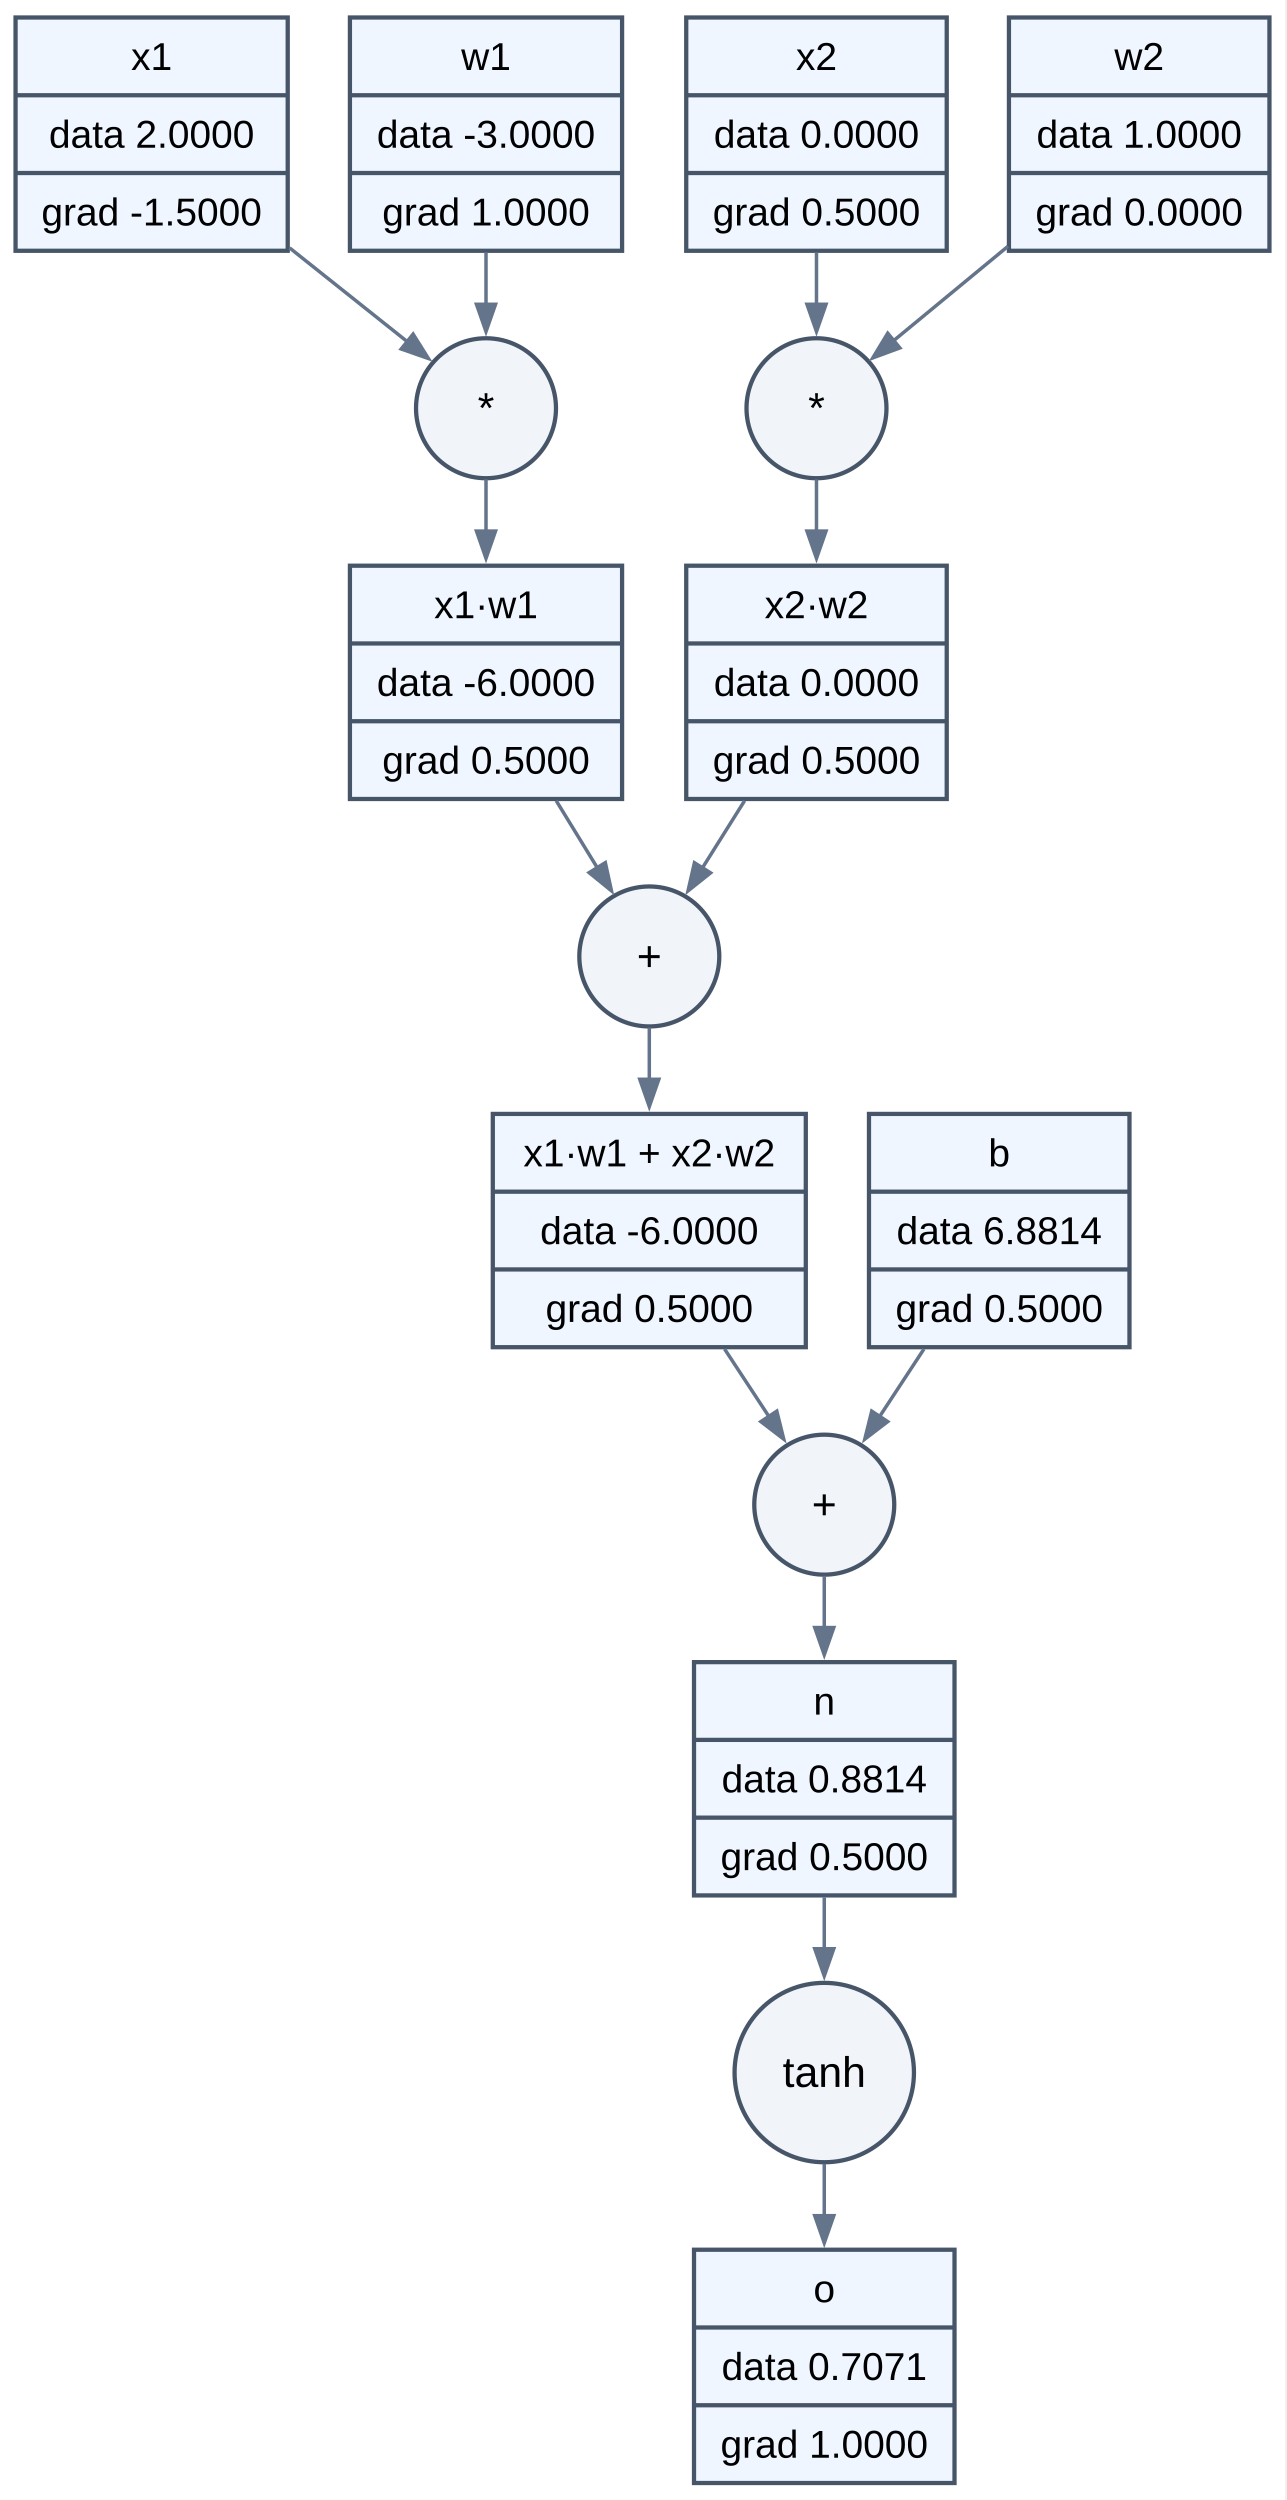
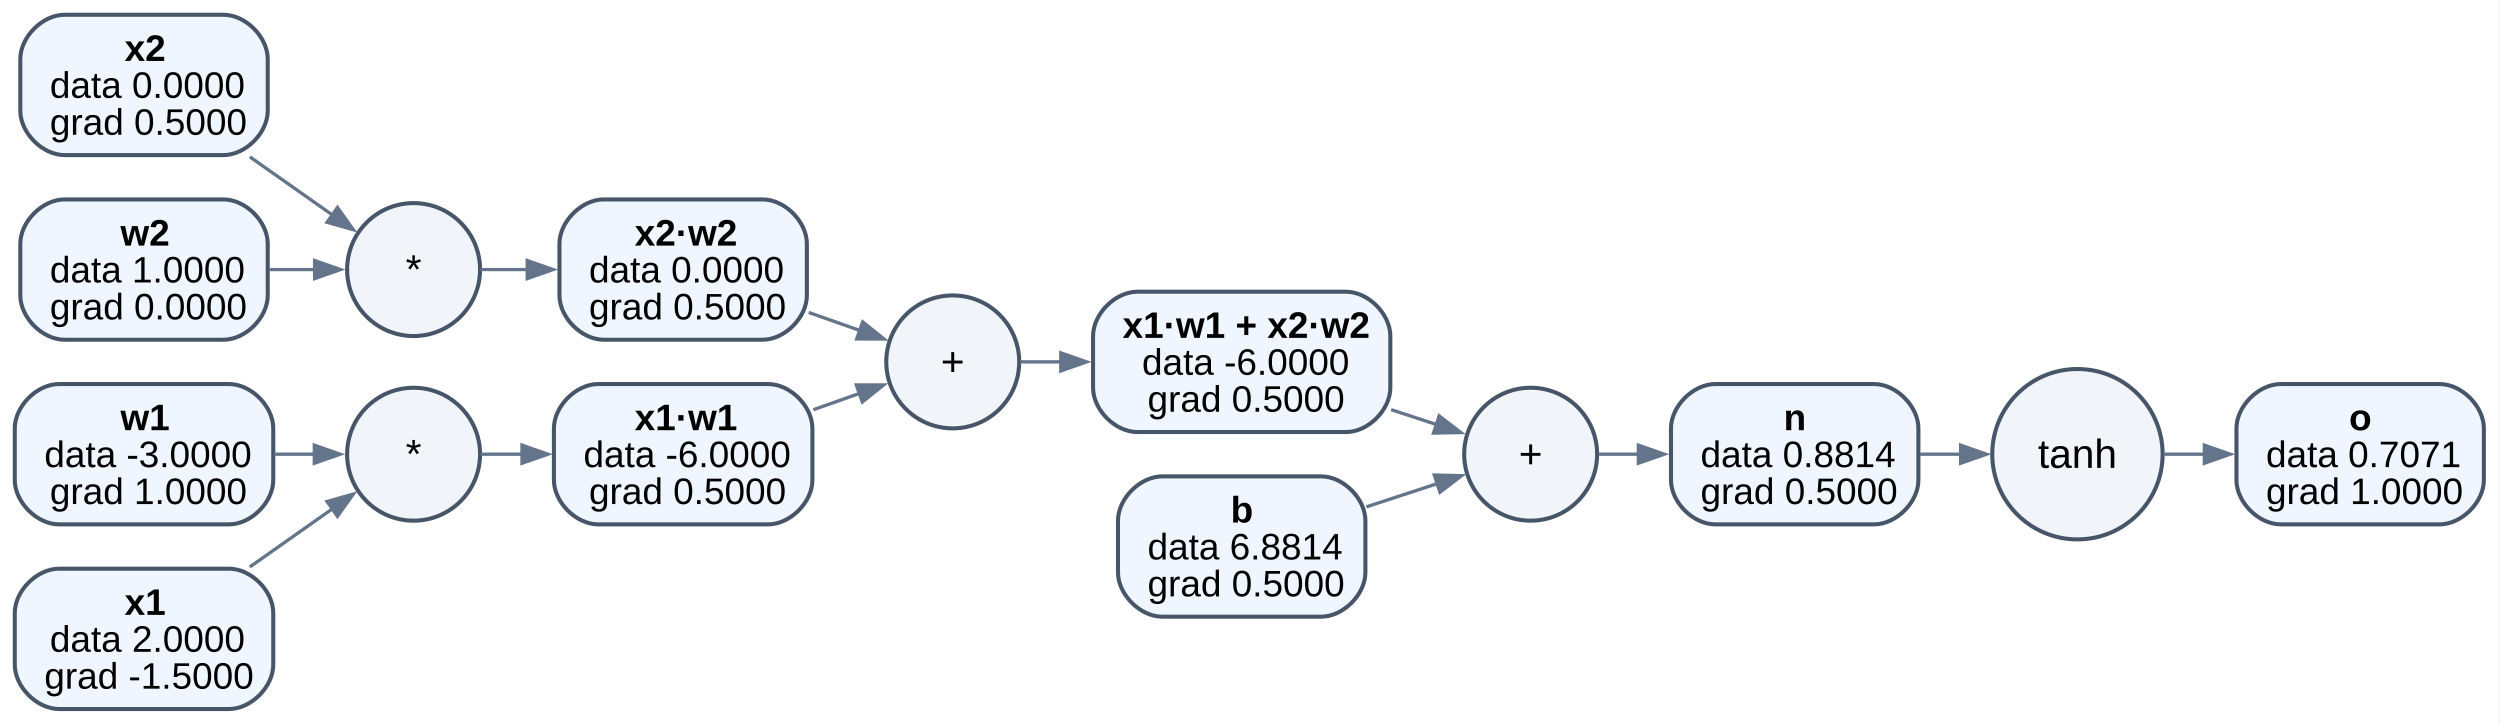
- <svg xmlns="http://www.w3.org/2000/svg" width="331pt" height="643pt" viewBox="0.00 0.00 331.00 643.00">
-   <g id="graph0" class="graph" transform="scale(1 1) rotate(0) translate(4 639.13)">
-     <polygon fill="white" stroke="none" points="-4,4 -4,-639.13 326.5,-639.13 326.5,4 -4,4" />
+ <svg xmlns="http://www.w3.org/2000/svg" width="677pt" height="196pt" viewBox="0.00 0.00 677.00 196.00">
+   <g id="graph0" class="graph" transform="scale(1 1) rotate(0) translate(4 192)">
+     <polygon fill="white" stroke="none" points="-4,4 -4,-192 672.63,-192 672.63,4 -4,4" />
    <g id="node1" class="node">
-       <polygon fill="#eff6ff" stroke="#475569" stroke-width="1.1" points="0,-574.63 0,-634.63 70,-634.63 70,-574.63 0,-574.63" />
-       <text xml:space="preserve" text-anchor="middle" x="35" y="-621.13" font-family="Arial" font-size="10.00">x1</text>
-       <polyline fill="none" stroke="#475569" stroke-width="1.1" points="0,-614.63 70,-614.63" />
-       <text xml:space="preserve" text-anchor="middle" x="35" y="-601.13" font-family="Arial" font-size="10.00">data 2.0000</text>
-       <polyline fill="none" stroke="#475569" stroke-width="1.1" points="0,-594.63 70,-594.63" />
-       <text xml:space="preserve" text-anchor="middle" x="35" y="-581.13" font-family="Arial" font-size="10.00">grad -1.5000</text>
+       <path fill="#eff6ff" stroke="#475569" stroke-width="1.1" d="M56.5,-188C56.5,-188 13.5,-188 13.5,-188 7.5,-188 1.5,-182 1.5,-176 1.5,-176 1.5,-162 1.5,-162 1.5,-156 7.5,-150 13.5,-150 13.5,-150 56.5,-150 56.5,-150 62.5,-150 68.5,-156 68.5,-162 68.5,-162 68.5,-176 68.5,-176 68.5,-182 62.5,-188 56.5,-188" />
+       <text xml:space="preserve" text-anchor="start" x="29.75" y="-175.5" font-family="Arial" font-weight="bold" font-size="10.00">x2</text>
+       <text xml:space="preserve" text-anchor="start" x="9.5" y="-165.5" font-family="Arial" font-size="10.00">data 0.0000</text>
+       <text xml:space="preserve" text-anchor="start" x="9.5" y="-155.5" font-family="Arial" font-size="10.00">grad 0.5000</text>
+     </g>
+     <g id="node11" class="node">
+       <ellipse fill="#f1f5f9" stroke="#475569" stroke-width="1.1" cx="108" cy="-119" rx="18" ry="18" />
+       <text xml:space="preserve" text-anchor="middle" x="108" y="-115.3" font-family="Arial" font-size="11.00">*</text>
+     </g>
+     <g id="edge12" class="edge">
+       <path fill="none" stroke="#64748b" stroke-width="0.9" d="M63.65,-149.53C71.13,-144.26 79.09,-138.65 86.13,-133.7" />
+       <polygon fill="#64748b" stroke="#64748b" stroke-width="0.9" points="87.38,-135.82 91.69,-129.78 84.56,-131.81 87.38,-135.82" />
+     </g>
+     <g id="node2" class="node">
+       <path fill="#eff6ff" stroke="#475569" stroke-width="1.1" d="M58,-88C58,-88 12,-88 12,-88 6,-88 0,-82 0,-76 0,-76 0,-62 0,-62 0,-56 6,-50 12,-50 12,-50 58,-50 58,-50 64,-50 70,-56 70,-62 70,-62 70,-76 70,-76 70,-82 64,-88 58,-88" />
+       <text xml:space="preserve" text-anchor="start" x="28.62" y="-75.5" font-family="Arial" font-weight="bold" font-size="10.00">w1</text>
+       <text xml:space="preserve" text-anchor="start" x="8" y="-65.5" font-family="Arial" font-size="10.00">data -3.0000</text>
+       <text xml:space="preserve" text-anchor="start" x="9.5" y="-55.5" font-family="Arial" font-size="10.00">grad 1.0000</text>
+     </g>
+     <g id="node9" class="node">
+       <ellipse fill="#f1f5f9" stroke="#475569" stroke-width="1.1" cx="108" cy="-69" rx="18" ry="18" />
+       <text xml:space="preserve" text-anchor="middle" x="108" y="-65.3" font-family="Arial" font-size="11.00">*</text>
+     </g>
+     <g id="edge7" class="edge">
+       <path fill="none" stroke="#64748b" stroke-width="0.9" d="M70.25,-69C74,-69 77.77,-69 81.39,-69" />
+       <polygon fill="#64748b" stroke="#64748b" stroke-width="0.9" points="81.12,-71.45 88.12,-69 81.12,-66.55 81.12,-71.45" />
+     </g>
+     <g id="node3" class="node">
+       <path fill="#eff6ff" stroke="#475569" stroke-width="1.1" d="M503.5,-88C503.5,-88 460.5,-88 460.5,-88 454.5,-88 448.5,-82 448.5,-76 448.5,-76 448.5,-62 448.5,-62 448.5,-56 454.5,-50 460.5,-50 460.5,-50 503.5,-50 503.5,-50 509.5,-50 515.5,-56 515.5,-62 515.5,-62 515.5,-76 515.5,-76 515.5,-82 509.5,-88 503.5,-88" />
+       <text xml:space="preserve" text-anchor="start" x="479" y="-75.5" font-family="Arial" font-weight="bold" font-size="10.00">n</text>
+       <text xml:space="preserve" text-anchor="start" x="456.5" y="-65.5" font-family="Arial" font-size="10.00">data 0.8814</text>
+       <text xml:space="preserve" text-anchor="start" x="456.5" y="-55.5" font-family="Arial" font-size="10.00">grad 0.5000</text>
+     </g>
+     <g id="node15" class="node">
+       <ellipse fill="#f1f5f9" stroke="#475569" stroke-width="1.1" cx="558.57" cy="-69" rx="23.07" ry="23.07" />
+       <text xml:space="preserve" text-anchor="middle" x="558.57" y="-65.3" font-family="Arial" font-size="11.00">tanh</text>
+     </g>
+     <g id="edge13" class="edge">
+       <path fill="none" stroke="#64748b" stroke-width="0.9" d="M515.92,-69C519.61,-69 523.35,-69 527.01,-69" />
+       <polygon fill="#64748b" stroke="#64748b" stroke-width="0.9" points="526.94,-71.45 533.94,-69 526.94,-66.55 526.94,-71.45" />
+     </g>
+     <g id="node4" class="node">
+       <ellipse fill="#f1f5f9" stroke="#475569" stroke-width="1.1" cx="410.5" cy="-69" rx="18" ry="18" />
+       <text xml:space="preserve" text-anchor="middle" x="410.5" y="-65.3" font-family="Arial" font-size="11.00">+</text>
+     </g>
+     <g id="edge1" class="edge">
+       <path fill="none" stroke="#64748b" stroke-width="0.9" d="M429.04,-69C432.39,-69 436.02,-69 439.76,-69" />
+       <polygon fill="#64748b" stroke="#64748b" stroke-width="0.9" points="439.67,-71.45 446.67,-69 439.67,-66.55 439.67,-71.45" />
    </g>
    <g id="node5" class="node">
-       <ellipse fill="#f1f5f9" stroke="#475569" stroke-width="1.1" cx="121" cy="-534.13" rx="18" ry="18" />
-       <text xml:space="preserve" text-anchor="middle" x="121" y="-530.43" font-family="Arial" font-size="11.00">*</text>
+       <path fill="#eff6ff" stroke="#475569" stroke-width="1.1" d="M360.5,-113C360.5,-113 304,-113 304,-113 298,-113 292,-107 292,-101 292,-101 292,-87 292,-87 292,-81 298,-75 304,-75 304,-75 360.5,-75 360.5,-75 366.5,-75 372.5,-81 372.5,-87 372.5,-87 372.5,-101 372.5,-101 372.5,-107 366.5,-113 360.5,-113" />
+       <text xml:space="preserve" text-anchor="start" x="300" y="-100.5" font-family="Arial" font-weight="bold" font-size="10.00">x1·w1 + x2·w2</text>
+       <text xml:space="preserve" text-anchor="start" x="305.25" y="-90.5" font-family="Arial" font-size="10.00">data -6.0000</text>
+       <text xml:space="preserve" text-anchor="start" x="306.75" y="-80.5" font-family="Arial" font-size="10.00">grad 0.5000</text>
    </g>
-     <g id="edge13" class="edge">
-       <path fill="none" stroke="#64748b" stroke-width="0.9" d="M70.48,-575.37C80.8,-567.15 91.72,-558.45 100.76,-551.25" />
-       <polygon fill="#64748b" stroke="#64748b" stroke-width="0.9" points="102.25,-553.2 106.19,-546.92 99.19,-549.37 102.25,-553.2" />
+     <g id="edge14" class="edge">
+       <path fill="none" stroke="#64748b" stroke-width="0.9" d="M372.72,-81.06C376.94,-79.67 381.15,-78.29 385.13,-76.99" />
+       <polygon fill="#64748b" stroke="#64748b" stroke-width="0.9" points="385.72,-79.38 391.6,-74.87 384.19,-74.72 385.72,-79.38" />
    </g>
-     <g id="node2" class="node">
-       <polygon fill="#eff6ff" stroke="#475569" stroke-width="1.1" points="172.5,-574.63 172.5,-634.63 239.5,-634.63 239.5,-574.63 172.5,-574.63" />
-       <text xml:space="preserve" text-anchor="middle" x="206" y="-621.13" font-family="Arial" font-size="10.00">x2</text>
-       <polyline fill="none" stroke="#475569" stroke-width="1.1" points="172.5,-614.63 239.5,-614.63" />
-       <text xml:space="preserve" text-anchor="middle" x="206" y="-601.13" font-family="Arial" font-size="10.00">data 0.0000</text>
-       <polyline fill="none" stroke="#475569" stroke-width="1.1" points="172.5,-594.63 239.5,-594.63" />
-       <text xml:space="preserve" text-anchor="middle" x="206" y="-581.13" font-family="Arial" font-size="10.00">grad 0.5000</text>
+     <g id="node6" class="node">
+       <ellipse fill="#f1f5f9" stroke="#475569" stroke-width="1.1" cx="254" cy="-94" rx="18" ry="18" />
+       <text xml:space="preserve" text-anchor="middle" x="254" y="-90.3" font-family="Arial" font-size="11.00">+</text>
    </g>
-     <g id="node11" class="node">
-       <ellipse fill="#f1f5f9" stroke="#475569" stroke-width="1.1" cx="206" cy="-534.13" rx="18" ry="18" />
-       <text xml:space="preserve" text-anchor="middle" x="206" y="-530.43" font-family="Arial" font-size="11.00">*</text>
+     <g id="edge2" class="edge">
+       <path fill="none" stroke="#64748b" stroke-width="0.9" d="M272.3,-94C275.75,-94 279.52,-94 283.43,-94" />
+       <polygon fill="#64748b" stroke="#64748b" stroke-width="0.9" points="283.26,-96.45 290.26,-94 283.26,-91.55 283.26,-96.45" />
    </g>
-     <g id="edge7" class="edge">
-       <path fill="none" stroke="#64748b" stroke-width="0.9" d="M206,-574.18C206,-569.67 206,-565.05 206,-560.64" />
-       <polygon fill="#64748b" stroke="#64748b" stroke-width="0.9" points="208.45,-560.86 206,-553.86 203.55,-560.86 208.45,-560.86" />
+     <g id="node7" class="node">
+       <path fill="#eff6ff" stroke="#475569" stroke-width="1.1" d="M353.75,-63C353.75,-63 310.75,-63 310.75,-63 304.75,-63 298.75,-57 298.75,-51 298.75,-51 298.75,-37 298.75,-37 298.75,-31 304.75,-25 310.75,-25 310.75,-25 353.75,-25 353.75,-25 359.75,-25 365.75,-31 365.75,-37 365.75,-37 365.75,-51 365.75,-51 365.75,-57 359.75,-63 353.75,-63" />
+       <text xml:space="preserve" text-anchor="start" x="329.25" y="-50.5" font-family="Arial" font-weight="bold" font-size="10.00">b</text>
+       <text xml:space="preserve" text-anchor="start" x="306.75" y="-40.5" font-family="Arial" font-size="10.00">data 6.8814</text>
+       <text xml:space="preserve" text-anchor="start" x="306.75" y="-30.5" font-family="Arial" font-size="10.00">grad 0.5000</text>
    </g>
-     <g id="node3" class="node">
-       <polygon fill="#eff6ff" stroke="#475569" stroke-width="1.1" points="255.5,-574.63 255.5,-634.63 322.5,-634.63 322.5,-574.63 255.5,-574.63" />
-       <text xml:space="preserve" text-anchor="middle" x="289" y="-621.13" font-family="Arial" font-size="10.00">w2</text>
-       <polyline fill="none" stroke="#475569" stroke-width="1.1" points="255.5,-614.63 322.5,-614.63" />
-       <text xml:space="preserve" text-anchor="middle" x="289" y="-601.13" font-family="Arial" font-size="10.00">data 1.0000</text>
-       <polyline fill="none" stroke="#475569" stroke-width="1.1" points="255.5,-594.63 322.5,-594.63" />
-       <text xml:space="preserve" text-anchor="middle" x="289" y="-581.13" font-family="Arial" font-size="10.00">grad 0.0000</text>
+     <g id="edge10" class="edge">
+       <path fill="none" stroke="#64748b" stroke-width="0.9" d="M366.03,-54.75C372.47,-56.86 379.11,-59.04 385.21,-61.04" />
+       <polygon fill="#64748b" stroke="#64748b" stroke-width="0.9" points="384.41,-63.35 391.82,-63.2 385.94,-58.7 384.41,-63.35" />
+     </g>
+     <g id="node8" class="node">
+       <path fill="#eff6ff" stroke="#475569" stroke-width="1.1" d="M204,-88C204,-88 158,-88 158,-88 152,-88 146,-82 146,-76 146,-76 146,-62 146,-62 146,-56 152,-50 158,-50 158,-50 204,-50 204,-50 210,-50 216,-56 216,-62 216,-62 216,-76 216,-76 216,-82 210,-88 204,-88" />
+       <text xml:space="preserve" text-anchor="start" x="167.88" y="-75.5" font-family="Arial" font-weight="bold" font-size="10.00">x1·w1</text>
+       <text xml:space="preserve" text-anchor="start" x="154" y="-65.5" font-family="Arial" font-size="10.00">data -6.0000</text>
+       <text xml:space="preserve" text-anchor="start" x="155.5" y="-55.5" font-family="Arial" font-size="10.00">grad 0.5000</text>
+     </g>
+     <g id="edge9" class="edge">
+       <path fill="none" stroke="#64748b" stroke-width="0.9" d="M216.25,-81.06C220.46,-82.54 224.7,-84.03 228.72,-85.45" />
+       <polygon fill="#64748b" stroke="#64748b" stroke-width="0.9" points="227.89,-87.76 235.31,-87.77 229.52,-83.13 227.89,-87.76" />
+     </g>
+     <g id="edge3" class="edge">
+       <path fill="none" stroke="#64748b" stroke-width="0.9" d="M126.19,-69C129.7,-69 133.53,-69 137.49,-69" />
+       <polygon fill="#64748b" stroke="#64748b" stroke-width="0.9" points="137.36,-71.45 144.36,-69 137.36,-66.55 137.36,-71.45" />
+     </g>
+     <g id="node10" class="node">
+       <path fill="#eff6ff" stroke="#475569" stroke-width="1.1" d="M202.5,-138C202.5,-138 159.5,-138 159.5,-138 153.5,-138 147.5,-132 147.5,-126 147.5,-126 147.5,-112 147.5,-112 147.5,-106 153.5,-100 159.5,-100 159.5,-100 202.5,-100 202.5,-100 208.5,-100 214.5,-106 214.5,-112 214.5,-112 214.5,-126 214.5,-126 214.5,-132 208.5,-138 202.5,-138" />
+       <text xml:space="preserve" text-anchor="start" x="167.88" y="-125.5" font-family="Arial" font-weight="bold" font-size="10.00">x2·w2</text>
+       <text xml:space="preserve" text-anchor="start" x="155.5" y="-115.5" font-family="Arial" font-size="10.00">data 0.0000</text>
+       <text xml:space="preserve" text-anchor="start" x="155.5" y="-105.5" font-family="Arial" font-size="10.00">grad 0.5000</text>
+     </g>
+     <g id="edge11" class="edge">
+       <path fill="none" stroke="#64748b" stroke-width="0.9" d="M215.01,-107.38C219.71,-105.72 224.48,-104.04 228.97,-102.46" />
+       <polygon fill="#64748b" stroke="#64748b" stroke-width="0.9" points="229.62,-104.83 235.4,-100.2 227.99,-100.21 229.62,-104.83" />
+     </g>
+     <g id="edge4" class="edge">
+       <path fill="none" stroke="#64748b" stroke-width="0.9" d="M126.19,-119C130.14,-119 134.5,-119 138.99,-119" />
+       <polygon fill="#64748b" stroke="#64748b" stroke-width="0.9" points="138.77,-121.45 145.77,-119 138.77,-116.55 138.77,-121.45" />
+     </g>
+     <g id="node12" class="node">
+       <path fill="#eff6ff" stroke="#475569" stroke-width="1.1" d="M56.5,-138C56.5,-138 13.5,-138 13.5,-138 7.5,-138 1.5,-132 1.5,-126 1.5,-126 1.5,-112 1.5,-112 1.5,-106 7.5,-100 13.5,-100 13.5,-100 56.5,-100 56.5,-100 62.5,-100 68.5,-106 68.5,-112 68.5,-112 68.5,-126 68.5,-126 68.5,-132 62.5,-138 56.5,-138" />
+       <text xml:space="preserve" text-anchor="start" x="28.62" y="-125.5" font-family="Arial" font-weight="bold" font-size="10.00">w2</text>
+       <text xml:space="preserve" text-anchor="start" x="9.5" y="-115.5" font-family="Arial" font-size="10.00">data 1.0000</text>
+       <text xml:space="preserve" text-anchor="start" x="9.5" y="-105.5" font-family="Arial" font-size="10.00">grad 0.0000</text>
    </g>
    <g id="edge6" class="edge">
-       <path fill="none" stroke="#64748b" stroke-width="0.9" d="M255.24,-575.77C245.23,-567.5 234.59,-558.73 225.77,-551.45" />
-       <polygon fill="#64748b" stroke="#64748b" stroke-width="0.9" points="227.44,-549.65 220.48,-547.08 224.32,-553.42 227.44,-549.65" />
-     </g>
-     <g id="node4" class="node">
-       <polygon fill="#eff6ff" stroke="#475569" stroke-width="1.1" points="86,-433.63 86,-493.63 156,-493.63 156,-433.63 86,-433.63" />
-       <text xml:space="preserve" text-anchor="middle" x="121" y="-480.13" font-family="Arial" font-size="10.00">x1·w1</text>
-       <polyline fill="none" stroke="#475569" stroke-width="1.1" points="86,-473.63 156,-473.63" />
-       <text xml:space="preserve" text-anchor="middle" x="121" y="-460.13" font-family="Arial" font-size="10.00">data -6.0000</text>
-       <polyline fill="none" stroke="#475569" stroke-width="1.1" points="86,-453.63 156,-453.63" />
-       <text xml:space="preserve" text-anchor="middle" x="121" y="-440.13" font-family="Arial" font-size="10.00">grad 0.5000</text>
+       <path fill="none" stroke="#64748b" stroke-width="0.9" d="M69.01,-119C73.11,-119 77.26,-119 81.23,-119" />
+       <polygon fill="#64748b" stroke="#64748b" stroke-width="0.9" points="81.2,-121.45 88.2,-119 81.2,-116.55 81.2,-121.45" />
    </g>
    <g id="node13" class="node">
-       <ellipse fill="#f1f5f9" stroke="#475569" stroke-width="1.1" cx="163" cy="-393.13" rx="18" ry="18" />
-       <text xml:space="preserve" text-anchor="middle" x="163" y="-389.43" font-family="Arial" font-size="11.00">+</text>
-     </g>
-     <g id="edge14" class="edge">
-       <path fill="none" stroke="#64748b" stroke-width="0.9" d="M139.06,-433.18C142.6,-427.4 146.26,-421.43 149.62,-415.95" />
-       <polygon fill="#64748b" stroke="#64748b" stroke-width="0.9" points="151.69,-417.26 153.27,-410.01 147.52,-414.69 151.69,-417.26" />
-     </g>
-     <g id="edge1" class="edge">
-       <path fill="none" stroke="#64748b" stroke-width="0.9" d="M121,-515.84C121,-511.63 121,-506.96 121,-502.2" />
-       <polygon fill="#64748b" stroke="#64748b" stroke-width="0.9" points="123.45,-502.53 121,-495.53 118.55,-502.53 123.45,-502.53" />
-     </g>
-     <g id="node6" class="node">
-       <polygon fill="#eff6ff" stroke="#475569" stroke-width="1.1" points="219.5,-292.63 219.5,-352.63 286.5,-352.63 286.5,-292.63 219.5,-292.63" />
-       <text xml:space="preserve" text-anchor="middle" x="253" y="-339.13" font-family="Arial" font-size="10.00">b</text>
-       <polyline fill="none" stroke="#475569" stroke-width="1.1" points="219.5,-332.63 286.5,-332.63" />
-       <text xml:space="preserve" text-anchor="middle" x="253" y="-319.13" font-family="Arial" font-size="10.00">data 6.8814</text>
-       <polyline fill="none" stroke="#475569" stroke-width="1.1" points="219.5,-312.63 286.5,-312.63" />
-       <text xml:space="preserve" text-anchor="middle" x="253" y="-299.13" font-family="Arial" font-size="10.00">grad 0.5000</text>
-     </g>
-     <g id="node9" class="node">
-       <ellipse fill="#f1f5f9" stroke="#475569" stroke-width="1.1" cx="208" cy="-252.13" rx="18" ry="18" />
-       <text xml:space="preserve" text-anchor="middle" x="208" y="-248.43" font-family="Arial" font-size="11.00">+</text>
+       <path fill="#eff6ff" stroke="#475569" stroke-width="1.1" d="M58,-38C58,-38 12,-38 12,-38 6,-38 0,-32 0,-26 0,-26 0,-12 0,-12 0,-6 6,0 12,0 12,0 58,0 58,0 64,0 70,-6 70,-12 70,-12 70,-26 70,-26 70,-32 64,-38 58,-38" />
+       <text xml:space="preserve" text-anchor="start" x="29.75" y="-25.5" font-family="Arial" font-weight="bold" font-size="10.00">x1</text>
+       <text xml:space="preserve" text-anchor="start" x="9.5" y="-15.5" font-family="Arial" font-size="10.00">data 2.0000</text>
+       <text xml:space="preserve" text-anchor="start" x="8" y="-5.5" font-family="Arial" font-size="10.00">grad -1.5000</text>
    </g>
    <g id="edge8" class="edge">
-       <path fill="none" stroke="#64748b" stroke-width="0.9" d="M233.65,-292.18C229.77,-286.27 225.75,-280.16 222.09,-274.58" />
-       <polygon fill="#64748b" stroke="#64748b" stroke-width="0.9" points="224.31,-273.49 218.42,-268.98 220.21,-276.18 224.31,-273.49" />
-     </g>
-     <g id="node7" class="node">
-       <polygon fill="#eff6ff" stroke="#475569" stroke-width="1.1" points="86,-574.63 86,-634.63 156,-634.63 156,-574.63 86,-574.63" />
-       <text xml:space="preserve" text-anchor="middle" x="121" y="-621.13" font-family="Arial" font-size="10.00">w1</text>
-       <polyline fill="none" stroke="#475569" stroke-width="1.1" points="86,-614.63 156,-614.63" />
-       <text xml:space="preserve" text-anchor="middle" x="121" y="-601.13" font-family="Arial" font-size="10.00">data -3.0000</text>
-       <polyline fill="none" stroke="#475569" stroke-width="1.1" points="86,-594.63 156,-594.63" />
-       <text xml:space="preserve" text-anchor="middle" x="121" y="-581.13" font-family="Arial" font-size="10.00">grad 1.0000</text>
-     </g>
-     <g id="edge12" class="edge">
-       <path fill="none" stroke="#64748b" stroke-width="0.9" d="M121,-574.18C121,-569.67 121,-565.05 121,-560.64" />
-       <polygon fill="#64748b" stroke="#64748b" stroke-width="0.9" points="123.45,-560.86 121,-553.86 118.55,-560.86 123.45,-560.86" />
-     </g>
-     <g id="node8" class="node">
-       <polygon fill="#eff6ff" stroke="#475569" stroke-width="1.1" points="174.5,-151.63 174.5,-211.63 241.5,-211.63 241.5,-151.63 174.5,-151.63" />
-       <text xml:space="preserve" text-anchor="middle" x="208" y="-198.13" font-family="Arial" font-size="10.00">n</text>
-       <polyline fill="none" stroke="#475569" stroke-width="1.1" points="174.5,-191.63 241.5,-191.63" />
-       <text xml:space="preserve" text-anchor="middle" x="208" y="-178.13" font-family="Arial" font-size="10.00">data 0.8814</text>
-       <polyline fill="none" stroke="#475569" stroke-width="1.1" points="174.5,-171.63 241.5,-171.63" />
-       <text xml:space="preserve" text-anchor="middle" x="208" y="-158.13" font-family="Arial" font-size="10.00">grad 0.5000</text>
-     </g>
-     <g id="node15" class="node">
-       <ellipse fill="#f1f5f9" stroke="#475569" stroke-width="1.1" cx="208" cy="-106.07" rx="23.07" ry="23.07" />
-       <text xml:space="preserve" text-anchor="middle" x="208" y="-102.37" font-family="Arial" font-size="11.00">tanh</text>
-     </g>
-     <g id="edge11" class="edge">
-       <path fill="none" stroke="#64748b" stroke-width="0.9" d="M208,-151.13C208,-146.75 208,-142.22 208,-137.81" />
-       <polygon fill="#64748b" stroke="#64748b" stroke-width="0.9" points="210.45,-137.91 208,-130.91 205.55,-137.91 210.45,-137.91" />
-     </g>
-     <g id="edge2" class="edge">
-       <path fill="none" stroke="#64748b" stroke-width="0.9" d="M208,-233.84C208,-229.63 208,-224.96 208,-220.2" />
-       <polygon fill="#64748b" stroke="#64748b" stroke-width="0.9" points="210.45,-220.53 208,-213.53 205.55,-220.53 210.45,-220.53" />
-     </g>
-     <g id="node10" class="node">
-       <polygon fill="#eff6ff" stroke="#475569" stroke-width="1.1" points="172.5,-433.63 172.5,-493.63 239.5,-493.63 239.5,-433.63 172.5,-433.63" />
-       <text xml:space="preserve" text-anchor="middle" x="206" y="-480.13" font-family="Arial" font-size="10.00">x2·w2</text>
-       <polyline fill="none" stroke="#475569" stroke-width="1.1" points="172.5,-473.63 239.5,-473.63" />
-       <text xml:space="preserve" text-anchor="middle" x="206" y="-460.13" font-family="Arial" font-size="10.00">data 0.0000</text>
-       <polyline fill="none" stroke="#475569" stroke-width="1.1" points="172.5,-453.63 239.5,-453.63" />
-       <text xml:space="preserve" text-anchor="middle" x="206" y="-440.13" font-family="Arial" font-size="10.00">grad 0.5000</text>
-     </g>
-     <g id="edge9" class="edge">
-       <path fill="none" stroke="#64748b" stroke-width="0.9" d="M187.51,-433.18C183.8,-427.27 179.97,-421.16 176.46,-415.58" />
-       <polygon fill="#64748b" stroke="#64748b" stroke-width="0.9" points="178.76,-414.63 172.96,-410 174.61,-417.23 178.76,-414.63" />
-     </g>
-     <g id="edge3" class="edge">
-       <path fill="none" stroke="#64748b" stroke-width="0.9" d="M206,-515.84C206,-511.63 206,-506.96 206,-502.2" />
-       <polygon fill="#64748b" stroke="#64748b" stroke-width="0.9" points="208.45,-502.53 206,-495.53 203.55,-502.53 208.45,-502.53" />
-     </g>
-     <g id="node12" class="node">
-       <polygon fill="#eff6ff" stroke="#475569" stroke-width="1.1" points="122.75,-292.63 122.75,-352.63 203.25,-352.63 203.25,-292.63 122.75,-292.63" />
-       <text xml:space="preserve" text-anchor="middle" x="163" y="-339.13" font-family="Arial" font-size="10.00">x1·w1 + x2·w2</text>
-       <polyline fill="none" stroke="#475569" stroke-width="1.1" points="122.75,-332.63 203.25,-332.63" />
-       <text xml:space="preserve" text-anchor="middle" x="163" y="-319.13" font-family="Arial" font-size="10.00">data -6.0000</text>
-       <polyline fill="none" stroke="#475569" stroke-width="1.1" points="122.75,-312.63 203.25,-312.63" />
-       <text xml:space="preserve" text-anchor="middle" x="163" y="-299.13" font-family="Arial" font-size="10.00">grad 0.5000</text>
-     </g>
-     <g id="edge10" class="edge">
-       <path fill="none" stroke="#64748b" stroke-width="0.9" d="M182.35,-292.18C186.23,-286.27 190.25,-280.16 193.91,-274.58" />
-       <polygon fill="#64748b" stroke="#64748b" stroke-width="0.9" points="195.79,-276.18 197.58,-268.98 191.69,-273.49 195.79,-276.18" />
-     </g>
-     <g id="edge4" class="edge">
-       <path fill="none" stroke="#64748b" stroke-width="0.9" d="M163,-374.84C163,-370.63 163,-365.96 163,-361.2" />
-       <polygon fill="#64748b" stroke="#64748b" stroke-width="0.9" points="165.45,-361.53 163,-354.53 160.55,-361.53 165.45,-361.53" />
+       <path fill="none" stroke="#64748b" stroke-width="0.9" d="M63.65,-38.47C71.13,-43.74 79.09,-49.35 86.13,-54.3" />
+       <polygon fill="#64748b" stroke="#64748b" stroke-width="0.9" points="84.56,-56.19 91.69,-58.22 87.38,-52.18 84.56,-56.19" />
    </g>
    <g id="node14" class="node">
-       <polygon fill="#eff6ff" stroke="#475569" stroke-width="1.1" points="174.5,-0.5 174.5,-60.5 241.5,-60.5 241.5,-0.5 174.5,-0.5" />
-       <text xml:space="preserve" text-anchor="middle" x="208" y="-47" font-family="Arial" font-size="10.00">o</text>
-       <polyline fill="none" stroke="#475569" stroke-width="1.1" points="174.5,-40.5 241.5,-40.5" />
-       <text xml:space="preserve" text-anchor="middle" x="208" y="-27" font-family="Arial" font-size="10.00">data 0.7071</text>
-       <polyline fill="none" stroke="#475569" stroke-width="1.1" points="174.5,-20.5 241.5,-20.5" />
-       <text xml:space="preserve" text-anchor="middle" x="208" y="-7" font-family="Arial" font-size="10.00">grad 1.0000</text>
+       <path fill="#eff6ff" stroke="#475569" stroke-width="1.1" d="M656.63,-88C656.63,-88 613.63,-88 613.63,-88 607.63,-88 601.63,-82 601.63,-76 601.63,-76 601.63,-62 601.63,-62 601.63,-56 607.63,-50 613.63,-50 613.63,-50 656.63,-50 656.63,-50 662.63,-50 668.63,-56 668.63,-62 668.63,-62 668.63,-76 668.63,-76 668.63,-82 662.63,-88 656.63,-88" />
+       <text xml:space="preserve" text-anchor="start" x="632.13" y="-75.5" font-family="Arial" font-weight="bold" font-size="10.00">o</text>
+       <text xml:space="preserve" text-anchor="start" x="609.63" y="-65.5" font-family="Arial" font-size="10.00">data 0.7071</text>
+       <text xml:space="preserve" text-anchor="start" x="609.63" y="-55.5" font-family="Arial" font-size="10.00">grad 1.0000</text>
    </g>
    <g id="edge5" class="edge">
-       <path fill="none" stroke="#64748b" stroke-width="0.9" d="M208,-82.59C208,-78.32 208,-73.73 208,-69.13" />
-       <polygon fill="#64748b" stroke="#64748b" stroke-width="0.9" points="210.45,-69.25 208,-62.25 205.55,-69.25 210.45,-69.25" />
+       <path fill="none" stroke="#64748b" stroke-width="0.9" d="M581.94,-69C585.46,-69 589.19,-69 592.98,-69" />
+       <polygon fill="#64748b" stroke="#64748b" stroke-width="0.9" points="592.94,-71.45 599.94,-69 592.94,-66.55 592.94,-71.45" />
    </g>
  </g>
</svg>
